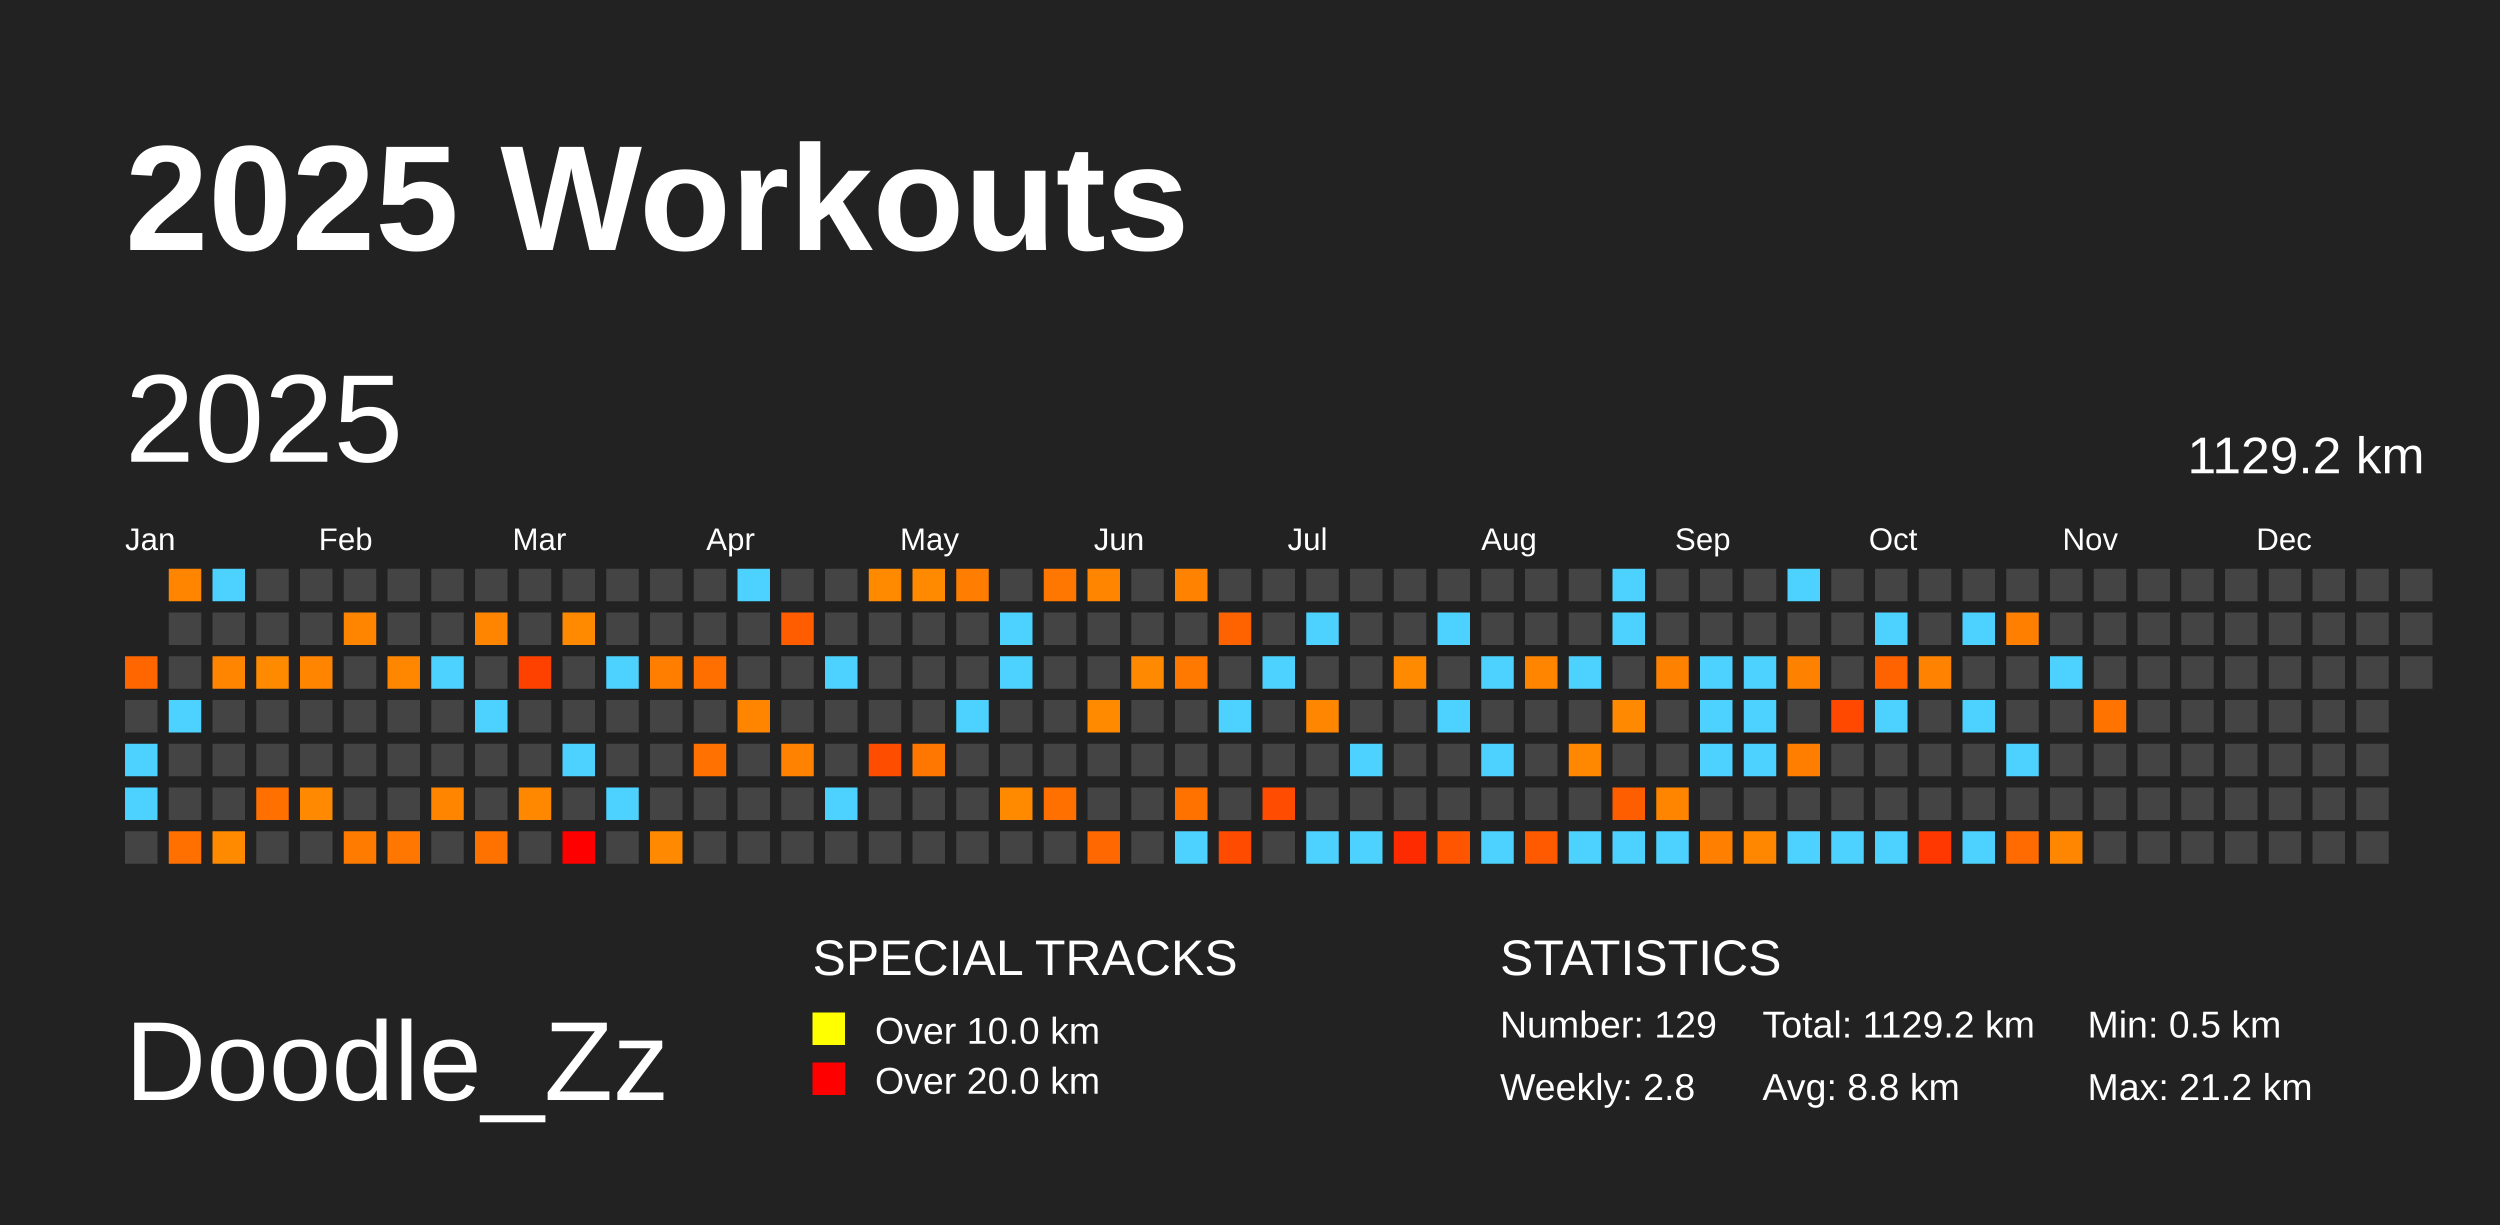
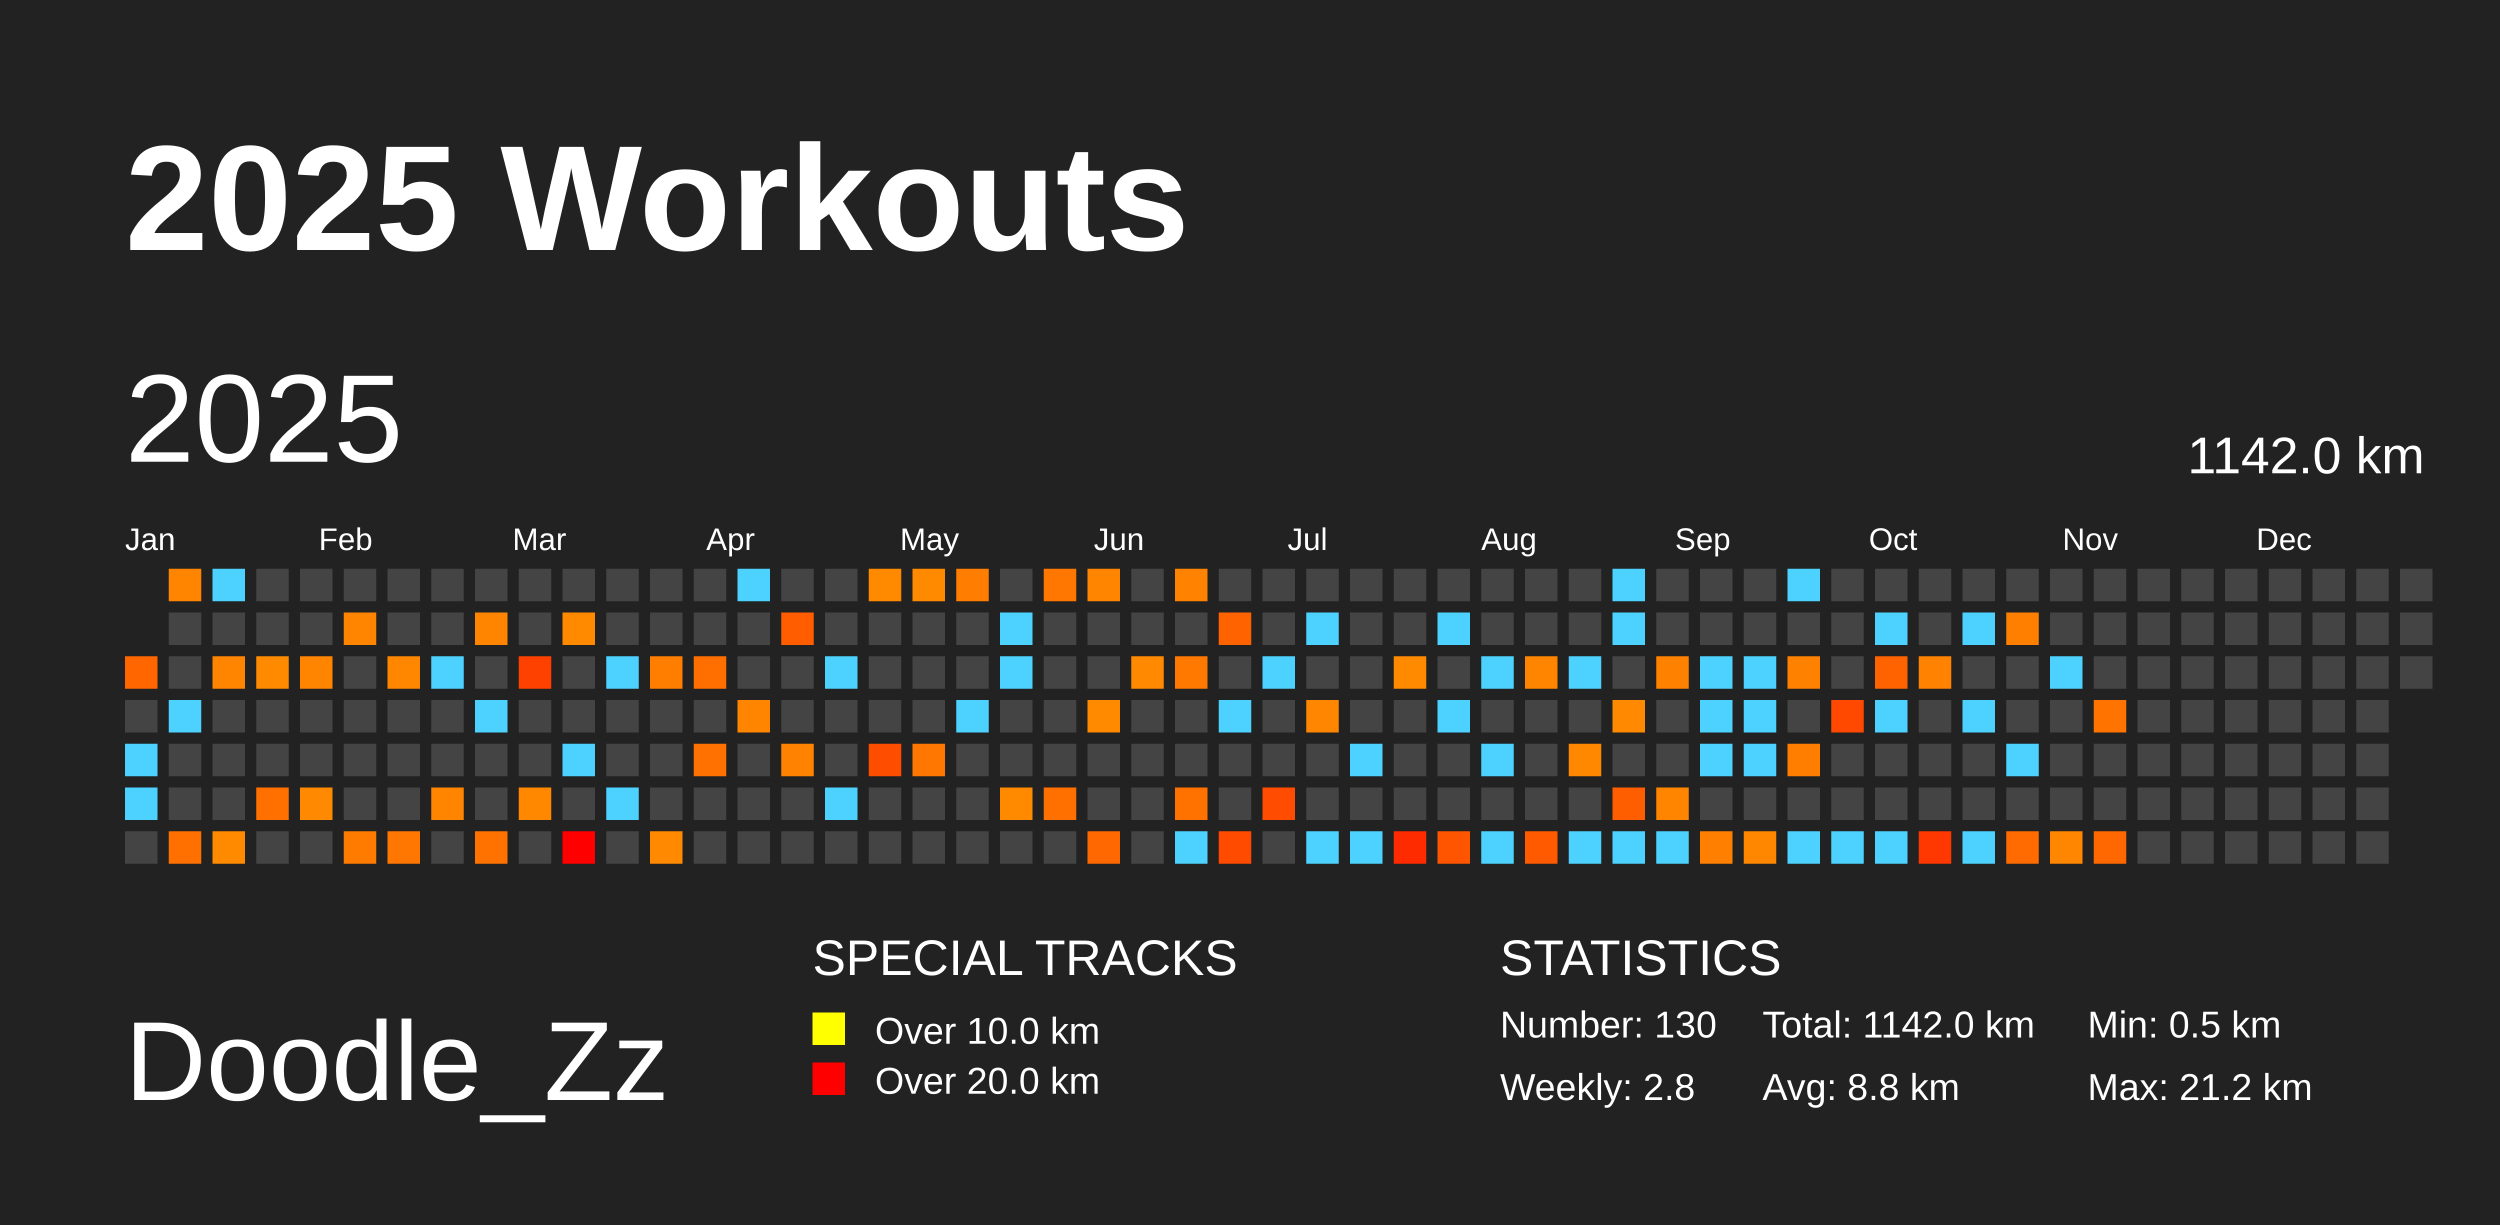
<svg xmlns="http://www.w3.org/2000/svg" baseProfile="full" height="98mm" version="1.1" viewBox="0,0,200,98" width="200mm">
  <defs />
  <rect fill="#222222" height="98" width="200" x="0" y="0" />
  <text fill="#FFFFFF" style="font-size:12px; font-family:Arial; font-weight:bold;" x="10" y="20">2025 Workouts</text>
  <text fill="#FFFFFF" style="font-size:9px; font-family:Arial" x="10" y="88">Doodle_Zz</text>
  <text fill="#FFFFFF" style="font-size:4px; font-family:Arial" x="65" y="78">SPECIAL TRACKS</text>
  <rect fill="yellow" height="2.6" width="2.6" x="65" y="81" />
  <text fill="#FFFFFF" style="font-size:3px; font-family:Arial" x="70" y="83.5">Over 10.0 km</text>
  <rect fill="red" height="2.6" width="2.6" x="65" y="85" />
  <text fill="#FFFFFF" style="font-size:3px; font-family:Arial" x="70" y="87.5">Over 20.0 km</text>
  <text fill="#FFFFFF" style="font-size:4px; font-family:Arial" x="120" y="78">STATISTICS</text>
-   <text fill="#FFFFFF" style="font-size:3px; font-family:Arial" x="120" y="83">Number: 129</text>
+   <text fill="#FFFFFF" style="font-size:3px; font-family:Arial" x="120" y="83">Number: 130</text>
  <text fill="#FFFFFF" style="font-size:3px; font-family:Arial" x="120" y="88">Weekly: 2.8</text>
-   <text fill="#FFFFFF" style="font-size:3px; font-family:Arial" x="141" y="83">Total: 1129.2 km</text>
+   <text fill="#FFFFFF" style="font-size:3px; font-family:Arial" x="141" y="83">Total: 1142.0 km</text>
  <text fill="#FFFFFF" style="font-size:3px; font-family:Arial" x="141" y="88">Avg: 8.8 km</text>
  <text fill="#FFFFFF" style="font-size:3px; font-family:Arial" x="167" y="83">Min: 0.5 km</text>
  <text fill="#FFFFFF" style="font-size:3px; font-family:Arial" x="167" y="88">Max: 21.2 km</text>
  <text dominant-baseline="hanging" fill="#FFFFFF" style="font-size:10.0px; font-family:Arial;" x="10" y="30">2025</text>
-   <text dominant-baseline="hanging" fill="#FFFFFF" style="font-size:4.125px; font-family:Arial;" x="175" y="35">1129.2 km</text>
+   <text dominant-baseline="hanging" fill="#FFFFFF" style="font-size:4.125px; font-family:Arial;" x="175" y="35">1142.0 km</text>
  <text fill="#FFFFFF" style="font-size:2.5px; font-family:Arial" x="10.0" y="44">Jan</text>
  <text fill="#FFFFFF" style="font-size:2.5px; font-family:Arial" x="25.5" y="44">Feb</text>
  <text fill="#FFFFFF" style="font-size:2.5px; font-family:Arial" x="41.0" y="44">Mar</text>
  <text fill="#FFFFFF" style="font-size:2.5px; font-family:Arial" x="56.5" y="44">Apr</text>
  <text fill="#FFFFFF" style="font-size:2.5px; font-family:Arial" x="72.0" y="44">May</text>
  <text fill="#FFFFFF" style="font-size:2.5px; font-family:Arial" x="87.5" y="44">Jun</text>
  <text fill="#FFFFFF" style="font-size:2.5px; font-family:Arial" x="103.0" y="44">Jul</text>
  <text fill="#FFFFFF" style="font-size:2.5px; font-family:Arial" x="118.5" y="44">Aug</text>
  <text fill="#FFFFFF" style="font-size:2.5px; font-family:Arial" x="134.0" y="44">Sep</text>
  <text fill="#FFFFFF" style="font-size:2.5px; font-family:Arial" x="149.5" y="44">Oct</text>
  <text fill="#FFFFFF" style="font-size:2.5px; font-family:Arial" x="165.0" y="44">Nov</text>
  <text fill="#FFFFFF" style="font-size:2.5px; font-family:Arial" x="180.5" y="44">Dec</text>
  <rect fill="#ff6600" height="2.6" width="2.6" x="10.0" y="52.5" />
  <rect fill="#444444" height="2.6" width="2.6" x="10.0" y="56.0" />
  <rect fill="#4dd2ff" height="2.6" width="2.6" x="10.0" y="59.5" />
  <rect fill="#4dd2ff" height="2.6" width="2.6" x="10.0" y="63.0" />
  <rect fill="#444444" height="2.6" width="2.6" x="10.0" y="66.5" />
  <rect fill="#ff8500" height="2.6" width="2.6" x="13.5" y="45.5" />
  <rect fill="#444444" height="2.6" width="2.6" x="13.5" y="49.0" />
  <rect fill="#444444" height="2.6" width="2.6" x="13.5" y="52.5" />
  <rect fill="#4dd2ff" height="2.6" width="2.6" x="13.5" y="56.0" />
  <rect fill="#444444" height="2.6" width="2.6" x="13.5" y="59.5" />
  <rect fill="#444444" height="2.6" width="2.6" x="13.5" y="63.0" />
  <rect fill="#ff7000" height="2.6" width="2.6" x="13.5" y="66.5" />
  <rect fill="#4dd2ff" height="2.6" width="2.6" x="17.0" y="45.5" />
  <rect fill="#444444" height="2.6" width="2.6" x="17.0" y="49.0" />
  <rect fill="#ff8400" height="2.6" width="2.6" x="17.0" y="52.5" />
  <rect fill="#444444" height="2.6" width="2.6" x="17.0" y="56.0" />
  <rect fill="#444444" height="2.6" width="2.6" x="17.0" y="59.5" />
  <rect fill="#444444" height="2.6" width="2.6" x="17.0" y="63.0" />
  <rect fill="#ff8a00" height="2.6" width="2.6" x="17.0" y="66.5" />
  <rect fill="#444444" height="2.6" width="2.6" x="20.5" y="45.5" />
  <rect fill="#444444" height="2.6" width="2.6" x="20.5" y="49.0" />
  <rect fill="#ff8a00" height="2.6" width="2.6" x="20.5" y="52.5" />
  <rect fill="#444444" height="2.6" width="2.6" x="20.5" y="56.0" />
  <rect fill="#444444" height="2.6" width="2.6" x="20.5" y="59.5" />
  <rect fill="#ff7000" height="2.6" width="2.6" x="20.5" y="63.0" />
  <rect fill="#444444" height="2.6" width="2.6" x="20.5" y="66.5" />
  <rect fill="#444444" height="2.6" width="2.6" x="24.0" y="45.5" />
  <rect fill="#444444" height="2.6" width="2.6" x="24.0" y="49.0" />
  <rect fill="#ff8400" height="2.6" width="2.6" x="24.0" y="52.5" />
  <rect fill="#444444" height="2.6" width="2.6" x="24.0" y="56.0" />
  <rect fill="#444444" height="2.6" width="2.6" x="24.0" y="59.5" />
  <rect fill="#ff8900" height="2.6" width="2.6" x="24.0" y="63.0" />
  <rect fill="#444444" height="2.6" width="2.6" x="24.0" y="66.5" />
  <rect fill="#444444" height="2.6" width="2.6" x="27.5" y="45.5" />
  <rect fill="#ff8400" height="2.6" width="2.6" x="27.5" y="49.0" />
  <rect fill="#444444" height="2.6" width="2.6" x="27.5" y="52.5" />
  <rect fill="#444444" height="2.6" width="2.6" x="27.5" y="56.0" />
  <rect fill="#444444" height="2.6" width="2.6" x="27.5" y="59.5" />
  <rect fill="#444444" height="2.6" width="2.6" x="27.5" y="63.0" />
  <rect fill="#ff7b00" height="2.6" width="2.6" x="27.5" y="66.5" />
  <rect fill="#444444" height="2.6" width="2.6" x="31.0" y="45.5" />
  <rect fill="#444444" height="2.6" width="2.6" x="31.0" y="49.0" />
  <rect fill="#ff8700" height="2.6" width="2.6" x="31.0" y="52.5" />
  <rect fill="#444444" height="2.6" width="2.6" x="31.0" y="56.0" />
  <rect fill="#444444" height="2.6" width="2.6" x="31.0" y="59.5" />
  <rect fill="#444444" height="2.6" width="2.6" x="31.0" y="63.0" />
  <rect fill="#ff7600" height="2.6" width="2.6" x="31.0" y="66.5" />
  <rect fill="#444444" height="2.6" width="2.6" x="34.5" y="45.5" />
  <rect fill="#444444" height="2.6" width="2.6" x="34.5" y="49.0" />
  <rect fill="#4dd2ff" height="2.6" width="2.6" x="34.5" y="52.5" />
  <rect fill="#444444" height="2.6" width="2.6" x="34.5" y="56.0" />
  <rect fill="#444444" height="2.6" width="2.6" x="34.5" y="59.5" />
  <rect fill="#ff8400" height="2.6" width="2.6" x="34.5" y="63.0" />
  <rect fill="#444444" height="2.6" width="2.6" x="34.5" y="66.5" />
  <rect fill="#444444" height="2.6" width="2.6" x="38.0" y="45.5" />
  <rect fill="#ff8500" height="2.6" width="2.6" x="38.0" y="49.0" />
  <rect fill="#444444" height="2.6" width="2.6" x="38.0" y="52.5" />
  <rect fill="#4dd2ff" height="2.6" width="2.6" x="38.0" y="56.0" />
  <rect fill="#444444" height="2.6" width="2.6" x="38.0" y="59.5" />
  <rect fill="#444444" height="2.6" width="2.6" x="38.0" y="63.0" />
  <rect fill="#ff7200" height="2.6" width="2.6" x="38.0" y="66.5" />
  <rect fill="#444444" height="2.6" width="2.6" x="41.5" y="45.5" />
  <rect fill="#444444" height="2.6" width="2.6" x="41.5" y="49.0" />
  <rect fill="#ff4100" height="2.6" width="2.6" x="41.5" y="52.5" />
  <rect fill="#444444" height="2.6" width="2.6" x="41.5" y="56.0" />
  <rect fill="#444444" height="2.6" width="2.6" x="41.5" y="59.5" />
  <rect fill="#ff8800" height="2.6" width="2.6" x="41.5" y="63.0" />
  <rect fill="#444444" height="2.6" width="2.6" x="41.5" y="66.5" />
  <rect fill="#444444" height="2.6" width="2.6" x="45.0" y="45.5" />
  <rect fill="#ff8a00" height="2.6" width="2.6" x="45.0" y="49.0" />
  <rect fill="#444444" height="2.6" width="2.6" x="45.0" y="52.5" />
  <rect fill="#444444" height="2.6" width="2.6" x="45.0" y="56.0" />
  <rect fill="#4dd2ff" height="2.6" width="2.6" x="45.0" y="59.5" />
  <rect fill="#444444" height="2.6" width="2.6" x="45.0" y="63.0" />
  <rect fill="red" height="2.6" width="2.6" x="45.0" y="66.5" />
  <rect fill="#444444" height="2.6" width="2.6" x="48.5" y="45.5" />
  <rect fill="#444444" height="2.6" width="2.6" x="48.5" y="49.0" />
  <rect fill="#4dd2ff" height="2.6" width="2.6" x="48.5" y="52.5" />
  <rect fill="#444444" height="2.6" width="2.6" x="48.5" y="56.0" />
  <rect fill="#444444" height="2.6" width="2.6" x="48.5" y="59.5" />
  <rect fill="#4dd2ff" height="2.6" width="2.6" x="48.5" y="63.0" />
  <rect fill="#444444" height="2.6" width="2.6" x="48.5" y="66.5" />
  <rect fill="#444444" height="2.6" width="2.6" x="52.0" y="45.5" />
  <rect fill="#444444" height="2.6" width="2.6" x="52.0" y="49.0" />
  <rect fill="#ff7e00" height="2.6" width="2.6" x="52.0" y="52.5" />
  <rect fill="#444444" height="2.6" width="2.6" x="52.0" y="56.0" />
  <rect fill="#444444" height="2.6" width="2.6" x="52.0" y="59.5" />
  <rect fill="#444444" height="2.6" width="2.6" x="52.0" y="63.0" />
  <rect fill="#ff8900" height="2.6" width="2.6" x="52.0" y="66.5" />
  <rect fill="#444444" height="2.6" width="2.6" x="55.5" y="45.5" />
  <rect fill="#444444" height="2.6" width="2.6" x="55.5" y="49.0" />
  <rect fill="#ff6f00" height="2.6" width="2.6" x="55.5" y="52.5" />
  <rect fill="#444444" height="2.6" width="2.6" x="55.5" y="56.0" />
  <rect fill="#ff7100" height="2.6" width="2.6" x="55.5" y="59.5" />
  <rect fill="#444444" height="2.6" width="2.6" x="55.5" y="63.0" />
  <rect fill="#444444" height="2.6" width="2.6" x="55.5" y="66.5" />
  <rect fill="#4dd2ff" height="2.6" width="2.6" x="59.0" y="45.5" />
  <rect fill="#444444" height="2.6" width="2.6" x="59.0" y="49.0" />
  <rect fill="#444444" height="2.6" width="2.6" x="59.0" y="52.5" />
  <rect fill="#ff8400" height="2.6" width="2.6" x="59.0" y="56.0" />
  <rect fill="#444444" height="2.6" width="2.6" x="59.0" y="59.5" />
  <rect fill="#444444" height="2.6" width="2.6" x="59.0" y="63.0" />
  <rect fill="#444444" height="2.6" width="2.6" x="59.0" y="66.5" />
  <rect fill="#444444" height="2.6" width="2.6" x="62.5" y="45.5" />
  <rect fill="#ff5d00" height="2.6" width="2.6" x="62.5" y="49.0" />
  <rect fill="#444444" height="2.6" width="2.6" x="62.5" y="52.5" />
  <rect fill="#444444" height="2.6" width="2.6" x="62.5" y="56.0" />
  <rect fill="#ff8200" height="2.6" width="2.6" x="62.5" y="59.5" />
  <rect fill="#444444" height="2.6" width="2.6" x="62.5" y="63.0" />
  <rect fill="#444444" height="2.6" width="2.6" x="62.5" y="66.5" />
  <rect fill="#444444" height="2.6" width="2.6" x="66.0" y="45.5" />
  <rect fill="#444444" height="2.6" width="2.6" x="66.0" y="49.0" />
  <rect fill="#4dd2ff" height="2.6" width="2.6" x="66.0" y="52.5" />
  <rect fill="#444444" height="2.6" width="2.6" x="66.0" y="56.0" />
  <rect fill="#444444" height="2.6" width="2.6" x="66.0" y="59.5" />
  <rect fill="#4dd2ff" height="2.6" width="2.6" x="66.0" y="63.0" />
  <rect fill="#444444" height="2.6" width="2.6" x="66.0" y="66.5" />
  <rect fill="#ff8a00" height="2.6" width="2.6" x="69.5" y="45.5" />
  <rect fill="#444444" height="2.6" width="2.6" x="69.5" y="49.0" />
  <rect fill="#444444" height="2.6" width="2.6" x="69.5" y="52.5" />
  <rect fill="#444444" height="2.6" width="2.6" x="69.5" y="56.0" />
  <rect fill="#ff4d00" height="2.6" width="2.6" x="69.5" y="59.5" />
  <rect fill="#444444" height="2.6" width="2.6" x="69.5" y="63.0" />
  <rect fill="#444444" height="2.6" width="2.6" x="69.5" y="66.5" />
  <rect fill="#ff8a00" height="2.6" width="2.6" x="73.0" y="45.5" />
  <rect fill="#444444" height="2.6" width="2.6" x="73.0" y="49.0" />
  <rect fill="#444444" height="2.6" width="2.6" x="73.0" y="52.5" />
  <rect fill="#444444" height="2.6" width="2.6" x="73.0" y="56.0" />
  <rect fill="#ff7600" height="2.6" width="2.6" x="73.0" y="59.5" />
  <rect fill="#444444" height="2.6" width="2.6" x="73.0" y="63.0" />
  <rect fill="#444444" height="2.6" width="2.6" x="73.0" y="66.5" />
  <rect fill="#ff7d00" height="2.6" width="2.6" x="76.5" y="45.5" />
  <rect fill="#444444" height="2.6" width="2.6" x="76.5" y="49.0" />
  <rect fill="#444444" height="2.6" width="2.6" x="76.5" y="52.5" />
  <rect fill="#4dd2ff" height="2.6" width="2.6" x="76.5" y="56.0" />
  <rect fill="#444444" height="2.6" width="2.6" x="76.5" y="59.5" />
  <rect fill="#444444" height="2.6" width="2.6" x="76.5" y="63.0" />
  <rect fill="#444444" height="2.6" width="2.6" x="76.5" y="66.5" />
  <rect fill="#444444" height="2.6" width="2.6" x="80.0" y="45.5" />
  <rect fill="#4dd2ff" height="2.6" width="2.6" x="80.0" y="49.0" />
  <rect fill="#4dd2ff" height="2.6" width="2.6" x="80.0" y="52.5" />
  <rect fill="#444444" height="2.6" width="2.6" x="80.0" y="56.0" />
  <rect fill="#444444" height="2.6" width="2.6" x="80.0" y="59.5" />
  <rect fill="#ff8a00" height="2.6" width="2.6" x="80.0" y="63.0" />
  <rect fill="#444444" height="2.6" width="2.6" x="80.0" y="66.5" />
  <rect fill="#ff7700" height="2.6" width="2.6" x="83.5" y="45.5" />
  <rect fill="#444444" height="2.6" width="2.6" x="83.5" y="49.0" />
  <rect fill="#444444" height="2.6" width="2.6" x="83.5" y="52.5" />
  <rect fill="#444444" height="2.6" width="2.6" x="83.5" y="56.0" />
  <rect fill="#444444" height="2.6" width="2.6" x="83.5" y="59.5" />
  <rect fill="#ff7000" height="2.6" width="2.6" x="83.5" y="63.0" />
  <rect fill="#444444" height="2.6" width="2.6" x="83.5" y="66.5" />
  <rect fill="#ff8400" height="2.6" width="2.6" x="87.0" y="45.5" />
  <rect fill="#444444" height="2.6" width="2.6" x="87.0" y="49.0" />
  <rect fill="#444444" height="2.6" width="2.6" x="87.0" y="52.5" />
  <rect fill="#ff8a00" height="2.6" width="2.6" x="87.0" y="56.0" />
  <rect fill="#444444" height="2.6" width="2.6" x="87.0" y="59.5" />
  <rect fill="#444444" height="2.6" width="2.6" x="87.0" y="63.0" />
  <rect fill="#ff6700" height="2.6" width="2.6" x="87.0" y="66.5" />
  <rect fill="#444444" height="2.6" width="2.6" x="90.5" y="45.5" />
  <rect fill="#444444" height="2.6" width="2.6" x="90.5" y="49.0" />
  <rect fill="#ff8900" height="2.6" width="2.6" x="90.5" y="52.5" />
  <rect fill="#444444" height="2.6" width="2.6" x="90.5" y="56.0" />
  <rect fill="#444444" height="2.6" width="2.6" x="90.5" y="59.5" />
  <rect fill="#444444" height="2.6" width="2.6" x="90.5" y="63.0" />
  <rect fill="#444444" height="2.6" width="2.6" x="90.5" y="66.5" />
  <rect fill="#ff8200" height="2.6" width="2.6" x="94.0" y="45.5" />
  <rect fill="#444444" height="2.6" width="2.6" x="94.0" y="49.0" />
  <rect fill="#ff7800" height="2.6" width="2.6" x="94.0" y="52.5" />
  <rect fill="#444444" height="2.6" width="2.6" x="94.0" y="56.0" />
  <rect fill="#444444" height="2.6" width="2.6" x="94.0" y="59.5" />
  <rect fill="#ff7200" height="2.6" width="2.6" x="94.0" y="63.0" />
  <rect fill="#4dd2ff" height="2.6" width="2.6" x="94.0" y="66.5" />
  <rect fill="#444444" height="2.6" width="2.6" x="97.5" y="45.5" />
  <rect fill="#ff6300" height="2.6" width="2.6" x="97.5" y="49.0" />
  <rect fill="#444444" height="2.6" width="2.6" x="97.5" y="52.5" />
  <rect fill="#4dd2ff" height="2.6" width="2.6" x="97.5" y="56.0" />
  <rect fill="#444444" height="2.6" width="2.6" x="97.5" y="59.5" />
  <rect fill="#444444" height="2.6" width="2.6" x="97.5" y="63.0" />
  <rect fill="#ff4b00" height="2.6" width="2.6" x="97.5" y="66.5" />
  <rect fill="#444444" height="2.6" width="2.6" x="101.0" y="45.5" />
  <rect fill="#444444" height="2.6" width="2.6" x="101.0" y="49.0" />
  <rect fill="#4dd2ff" height="2.6" width="2.6" x="101.0" y="52.5" />
  <rect fill="#444444" height="2.6" width="2.6" x="101.0" y="56.0" />
  <rect fill="#444444" height="2.6" width="2.6" x="101.0" y="59.5" />
  <rect fill="#ff4c00" height="2.6" width="2.6" x="101.0" y="63.0" />
  <rect fill="#444444" height="2.6" width="2.6" x="101.0" y="66.5" />
  <rect fill="#444444" height="2.6" width="2.6" x="104.5" y="45.5" />
  <rect fill="#4dd2ff" height="2.6" width="2.6" x="104.5" y="49.0" />
  <rect fill="#444444" height="2.6" width="2.6" x="104.5" y="52.5" />
  <rect fill="#ff8600" height="2.6" width="2.6" x="104.5" y="56.0" />
  <rect fill="#444444" height="2.6" width="2.6" x="104.5" y="59.5" />
  <rect fill="#444444" height="2.6" width="2.6" x="104.5" y="63.0" />
  <rect fill="#4dd2ff" height="2.6" width="2.6" x="104.5" y="66.5" />
  <rect fill="#444444" height="2.6" width="2.6" x="108.0" y="45.5" />
  <rect fill="#444444" height="2.6" width="2.6" x="108.0" y="49.0" />
  <rect fill="#444444" height="2.6" width="2.6" x="108.0" y="52.5" />
  <rect fill="#444444" height="2.6" width="2.6" x="108.0" y="56.0" />
  <rect fill="#4dd2ff" height="2.6" width="2.6" x="108.0" y="59.5" />
  <rect fill="#444444" height="2.6" width="2.6" x="108.0" y="63.0" />
  <rect fill="#4dd2ff" height="2.6" width="2.6" x="108.0" y="66.5" />
  <rect fill="#444444" height="2.6" width="2.6" x="111.5" y="45.5" />
  <rect fill="#444444" height="2.6" width="2.6" x="111.5" y="49.0" />
  <rect fill="#ff8a00" height="2.6" width="2.6" x="111.5" y="52.5" />
  <rect fill="#444444" height="2.6" width="2.6" x="111.5" y="56.0" />
  <rect fill="#444444" height="2.6" width="2.6" x="111.5" y="59.5" />
  <rect fill="#444444" height="2.6" width="2.6" x="111.5" y="63.0" />
  <rect fill="#ff2b00" height="2.6" width="2.6" x="111.5" y="66.5" />
  <rect fill="#444444" height="2.6" width="2.6" x="115.0" y="45.5" />
  <rect fill="#4dd2ff" height="2.6" width="2.6" x="115.0" y="49.0" />
  <rect fill="#444444" height="2.6" width="2.6" x="115.0" y="52.5" />
  <rect fill="#4dd2ff" height="2.6" width="2.6" x="115.0" y="56.0" />
  <rect fill="#444444" height="2.6" width="2.6" x="115.0" y="59.5" />
  <rect fill="#444444" height="2.6" width="2.6" x="115.0" y="63.0" />
  <rect fill="#ff5500" height="2.6" width="2.6" x="115.0" y="66.5" />
  <rect fill="#444444" height="2.6" width="2.6" x="118.5" y="45.5" />
  <rect fill="#444444" height="2.6" width="2.6" x="118.5" y="49.0" />
  <rect fill="#4dd2ff" height="2.6" width="2.6" x="118.5" y="52.5" />
  <rect fill="#444444" height="2.6" width="2.6" x="118.5" y="56.0" />
  <rect fill="#4dd2ff" height="2.6" width="2.6" x="118.5" y="59.5" />
  <rect fill="#444444" height="2.6" width="2.6" x="118.5" y="63.0" />
  <rect fill="#4dd2ff" height="2.6" width="2.6" x="118.5" y="66.5" />
  <rect fill="#444444" height="2.6" width="2.6" x="122.0" y="45.5" />
  <rect fill="#444444" height="2.6" width="2.6" x="122.0" y="49.0" />
  <rect fill="#ff8500" height="2.6" width="2.6" x="122.0" y="52.5" />
  <rect fill="#444444" height="2.6" width="2.6" x="122.0" y="56.0" />
  <rect fill="#444444" height="2.6" width="2.6" x="122.0" y="59.5" />
  <rect fill="#444444" height="2.6" width="2.6" x="122.0" y="63.0" />
  <rect fill="#ff5a00" height="2.6" width="2.6" x="122.0" y="66.5" />
  <rect fill="#444444" height="2.6" width="2.6" x="125.5" y="45.5" />
  <rect fill="#444444" height="2.6" width="2.6" x="125.5" y="49.0" />
  <rect fill="#4dd2ff" height="2.6" width="2.6" x="125.5" y="52.5" />
  <rect fill="#444444" height="2.6" width="2.6" x="125.5" y="56.0" />
  <rect fill="#ff8800" height="2.6" width="2.6" x="125.5" y="59.5" />
  <rect fill="#444444" height="2.6" width="2.6" x="125.5" y="63.0" />
  <rect fill="#4dd2ff" height="2.6" width="2.6" x="125.5" y="66.5" />
  <rect fill="#4dd2ff" height="2.6" width="2.6" x="129.0" y="45.5" />
  <rect fill="#4dd2ff" height="2.6" width="2.6" x="129.0" y="49.0" />
  <rect fill="#444444" height="2.6" width="2.6" x="129.0" y="52.5" />
  <rect fill="#ff8900" height="2.6" width="2.6" x="129.0" y="56.0" />
  <rect fill="#444444" height="2.6" width="2.6" x="129.0" y="59.5" />
  <rect fill="#ff5e00" height="2.6" width="2.6" x="129.0" y="63.0" />
  <rect fill="#4dd2ff" height="2.6" width="2.6" x="129.0" y="66.5" />
  <rect fill="#444444" height="2.6" width="2.6" x="132.5" y="45.5" />
  <rect fill="#444444" height="2.6" width="2.6" x="132.5" y="49.0" />
  <rect fill="#ff8100" height="2.6" width="2.6" x="132.5" y="52.5" />
  <rect fill="#444444" height="2.6" width="2.6" x="132.5" y="56.0" />
  <rect fill="#444444" height="2.6" width="2.6" x="132.5" y="59.5" />
  <rect fill="#ff8500" height="2.6" width="2.6" x="132.5" y="63.0" />
  <rect fill="#4dd2ff" height="2.6" width="2.6" x="132.5" y="66.5" />
  <rect fill="#444444" height="2.6" width="2.6" x="136.0" y="45.5" />
  <rect fill="#444444" height="2.6" width="2.6" x="136.0" y="49.0" />
  <rect fill="#4dd2ff" height="2.6" width="2.6" x="136.0" y="52.5" />
  <rect fill="#4dd2ff" height="2.6" width="2.6" x="136.0" y="56.0" />
  <rect fill="#4dd2ff" height="2.6" width="2.6" x="136.0" y="59.5" />
  <rect fill="#444444" height="2.6" width="2.6" x="136.0" y="63.0" />
  <rect fill="#ff8000" height="2.6" width="2.6" x="136.0" y="66.5" />
  <rect fill="#444444" height="2.6" width="2.6" x="139.5" y="45.5" />
  <rect fill="#444444" height="2.6" width="2.6" x="139.5" y="49.0" />
  <rect fill="#4dd2ff" height="2.6" width="2.6" x="139.5" y="52.5" />
  <rect fill="#4dd2ff" height="2.6" width="2.6" x="139.5" y="56.0" />
  <rect fill="#4dd2ff" height="2.6" width="2.6" x="139.5" y="59.5" />
  <rect fill="#444444" height="2.6" width="2.6" x="139.5" y="63.0" />
  <rect fill="#ff8700" height="2.6" width="2.6" x="139.5" y="66.5" />
  <rect fill="#4dd2ff" height="2.6" width="2.6" x="143.0" y="45.5" />
  <rect fill="#444444" height="2.6" width="2.6" x="143.0" y="49.0" />
  <rect fill="#ff8100" height="2.6" width="2.6" x="143.0" y="52.5" />
  <rect fill="#444444" height="2.6" width="2.6" x="143.0" y="56.0" />
  <rect fill="#ff7e00" height="2.6" width="2.6" x="143.0" y="59.5" />
  <rect fill="#444444" height="2.6" width="2.6" x="143.0" y="63.0" />
  <rect fill="#4dd2ff" height="2.6" width="2.6" x="143.0" y="66.5" />
  <rect fill="#444444" height="2.6" width="2.6" x="146.5" y="45.5" />
  <rect fill="#444444" height="2.6" width="2.6" x="146.5" y="49.0" />
  <rect fill="#444444" height="2.6" width="2.6" x="146.5" y="52.5" />
  <rect fill="#ff4900" height="2.6" width="2.6" x="146.5" y="56.0" />
  <rect fill="#444444" height="2.6" width="2.6" x="146.5" y="59.5" />
  <rect fill="#444444" height="2.6" width="2.6" x="146.5" y="63.0" />
  <rect fill="#4dd2ff" height="2.6" width="2.6" x="146.5" y="66.5" />
  <rect fill="#444444" height="2.6" width="2.6" x="150.0" y="45.5" />
  <rect fill="#4dd2ff" height="2.6" width="2.6" x="150.0" y="49.0" />
  <rect fill="#ff6300" height="2.6" width="2.6" x="150.0" y="52.5" />
  <rect fill="#4dd2ff" height="2.6" width="2.6" x="150.0" y="56.0" />
  <rect fill="#444444" height="2.6" width="2.6" x="150.0" y="59.5" />
  <rect fill="#444444" height="2.6" width="2.6" x="150.0" y="63.0" />
  <rect fill="#4dd2ff" height="2.6" width="2.6" x="150.0" y="66.5" />
  <rect fill="#444444" height="2.6" width="2.6" x="153.5" y="45.5" />
  <rect fill="#444444" height="2.6" width="2.6" x="153.5" y="49.0" />
  <rect fill="#ff8200" height="2.6" width="2.6" x="153.5" y="52.5" />
  <rect fill="#444444" height="2.6" width="2.6" x="153.5" y="56.0" />
  <rect fill="#444444" height="2.6" width="2.6" x="153.5" y="59.5" />
  <rect fill="#444444" height="2.6" width="2.6" x="153.5" y="63.0" />
  <rect fill="#ff3700" height="2.6" width="2.6" x="153.5" y="66.5" />
  <rect fill="#444444" height="2.6" width="2.6" x="157.0" y="45.5" />
  <rect fill="#4dd2ff" height="2.6" width="2.6" x="157.0" y="49.0" />
  <rect fill="#444444" height="2.6" width="2.6" x="157.0" y="52.5" />
  <rect fill="#4dd2ff" height="2.6" width="2.6" x="157.0" y="56.0" />
  <rect fill="#444444" height="2.6" width="2.6" x="157.0" y="59.5" />
  <rect fill="#444444" height="2.6" width="2.6" x="157.0" y="63.0" />
  <rect fill="#4dd2ff" height="2.6" width="2.6" x="157.0" y="66.5" />
  <rect fill="#444444" height="2.6" width="2.6" x="160.5" y="45.5" />
  <rect fill="#ff8000" height="2.6" width="2.6" x="160.5" y="49.0" />
  <rect fill="#444444" height="2.6" width="2.6" x="160.5" y="52.5" />
  <rect fill="#444444" height="2.6" width="2.6" x="160.5" y="56.0" />
  <rect fill="#4dd2ff" height="2.6" width="2.6" x="160.5" y="59.5" />
  <rect fill="#444444" height="2.6" width="2.6" x="160.5" y="63.0" />
  <rect fill="#ff6b00" height="2.6" width="2.6" x="160.5" y="66.5" />
  <rect fill="#444444" height="2.6" width="2.6" x="164.0" y="45.5" />
  <rect fill="#444444" height="2.6" width="2.6" x="164.0" y="49.0" />
  <rect fill="#4dd2ff" height="2.6" width="2.6" x="164.0" y="52.5" />
  <rect fill="#444444" height="2.6" width="2.6" x="164.0" y="56.0" />
  <rect fill="#444444" height="2.6" width="2.6" x="164.0" y="59.5" />
  <rect fill="#444444" height="2.6" width="2.6" x="164.0" y="63.0" />
  <rect fill="#ff8600" height="2.6" width="2.6" x="164.0" y="66.5" />
  <rect fill="#444444" height="2.6" width="2.6" x="167.5" y="45.5" />
  <rect fill="#444444" height="2.6" width="2.6" x="167.5" y="49.0" />
  <rect fill="#444444" height="2.6" width="2.6" x="167.5" y="52.5" />
  <rect fill="#ff7400" height="2.6" width="2.6" x="167.5" y="56.0" />
  <rect fill="#444444" height="2.6" width="2.6" x="167.5" y="59.5" />
  <rect fill="#444444" height="2.6" width="2.6" x="167.5" y="63.0" />
-   <rect fill="#444444" height="2.6" width="2.6" x="167.5" y="66.5" />
+   <rect fill="#ff6800" height="2.6" width="2.6" x="167.5" y="66.5" />
  <rect fill="#444444" height="2.6" width="2.6" x="171.0" y="45.5" />
  <rect fill="#444444" height="2.6" width="2.6" x="171.0" y="49.0" />
  <rect fill="#444444" height="2.6" width="2.6" x="171.0" y="52.5" />
  <rect fill="#444444" height="2.6" width="2.6" x="171.0" y="56.0" />
  <rect fill="#444444" height="2.6" width="2.6" x="171.0" y="59.5" />
  <rect fill="#444444" height="2.6" width="2.6" x="171.0" y="63.0" />
  <rect fill="#444444" height="2.6" width="2.6" x="171.0" y="66.5" />
  <rect fill="#444444" height="2.6" width="2.6" x="174.5" y="45.5" />
  <rect fill="#444444" height="2.6" width="2.6" x="174.5" y="49.0" />
  <rect fill="#444444" height="2.6" width="2.6" x="174.5" y="52.5" />
  <rect fill="#444444" height="2.6" width="2.6" x="174.5" y="56.0" />
  <rect fill="#444444" height="2.6" width="2.6" x="174.5" y="59.5" />
  <rect fill="#444444" height="2.6" width="2.6" x="174.5" y="63.0" />
  <rect fill="#444444" height="2.6" width="2.6" x="174.5" y="66.5" />
  <rect fill="#444444" height="2.6" width="2.6" x="178.0" y="45.5" />
  <rect fill="#444444" height="2.6" width="2.6" x="178.0" y="49.0" />
  <rect fill="#444444" height="2.6" width="2.6" x="178.0" y="52.5" />
  <rect fill="#444444" height="2.6" width="2.6" x="178.0" y="56.0" />
  <rect fill="#444444" height="2.6" width="2.6" x="178.0" y="59.5" />
  <rect fill="#444444" height="2.6" width="2.6" x="178.0" y="63.0" />
  <rect fill="#444444" height="2.6" width="2.6" x="178.0" y="66.5" />
  <rect fill="#444444" height="2.6" width="2.6" x="181.5" y="45.5" />
  <rect fill="#444444" height="2.6" width="2.6" x="181.5" y="49.0" />
  <rect fill="#444444" height="2.6" width="2.6" x="181.5" y="52.5" />
  <rect fill="#444444" height="2.6" width="2.6" x="181.5" y="56.0" />
  <rect fill="#444444" height="2.6" width="2.6" x="181.5" y="59.5" />
  <rect fill="#444444" height="2.6" width="2.6" x="181.5" y="63.0" />
  <rect fill="#444444" height="2.6" width="2.6" x="181.5" y="66.5" />
  <rect fill="#444444" height="2.6" width="2.6" x="185.0" y="45.5" />
  <rect fill="#444444" height="2.6" width="2.6" x="185.0" y="49.0" />
  <rect fill="#444444" height="2.6" width="2.6" x="185.0" y="52.5" />
  <rect fill="#444444" height="2.6" width="2.6" x="185.0" y="56.0" />
  <rect fill="#444444" height="2.6" width="2.6" x="185.0" y="59.5" />
  <rect fill="#444444" height="2.6" width="2.6" x="185.0" y="63.0" />
  <rect fill="#444444" height="2.6" width="2.6" x="185.0" y="66.5" />
  <rect fill="#444444" height="2.6" width="2.6" x="188.5" y="45.5" />
  <rect fill="#444444" height="2.6" width="2.6" x="188.5" y="49.0" />
  <rect fill="#444444" height="2.6" width="2.6" x="188.5" y="52.5" />
  <rect fill="#444444" height="2.6" width="2.6" x="188.5" y="56.0" />
  <rect fill="#444444" height="2.6" width="2.6" x="188.5" y="59.5" />
  <rect fill="#444444" height="2.6" width="2.6" x="188.5" y="63.0" />
  <rect fill="#444444" height="2.6" width="2.6" x="188.5" y="66.5" />
  <rect fill="#444444" height="2.6" width="2.6" x="192.0" y="45.5" />
  <rect fill="#444444" height="2.6" width="2.6" x="192.0" y="49.0" />
  <rect fill="#444444" height="2.6" width="2.6" x="192.0" y="52.5" />
</svg>
